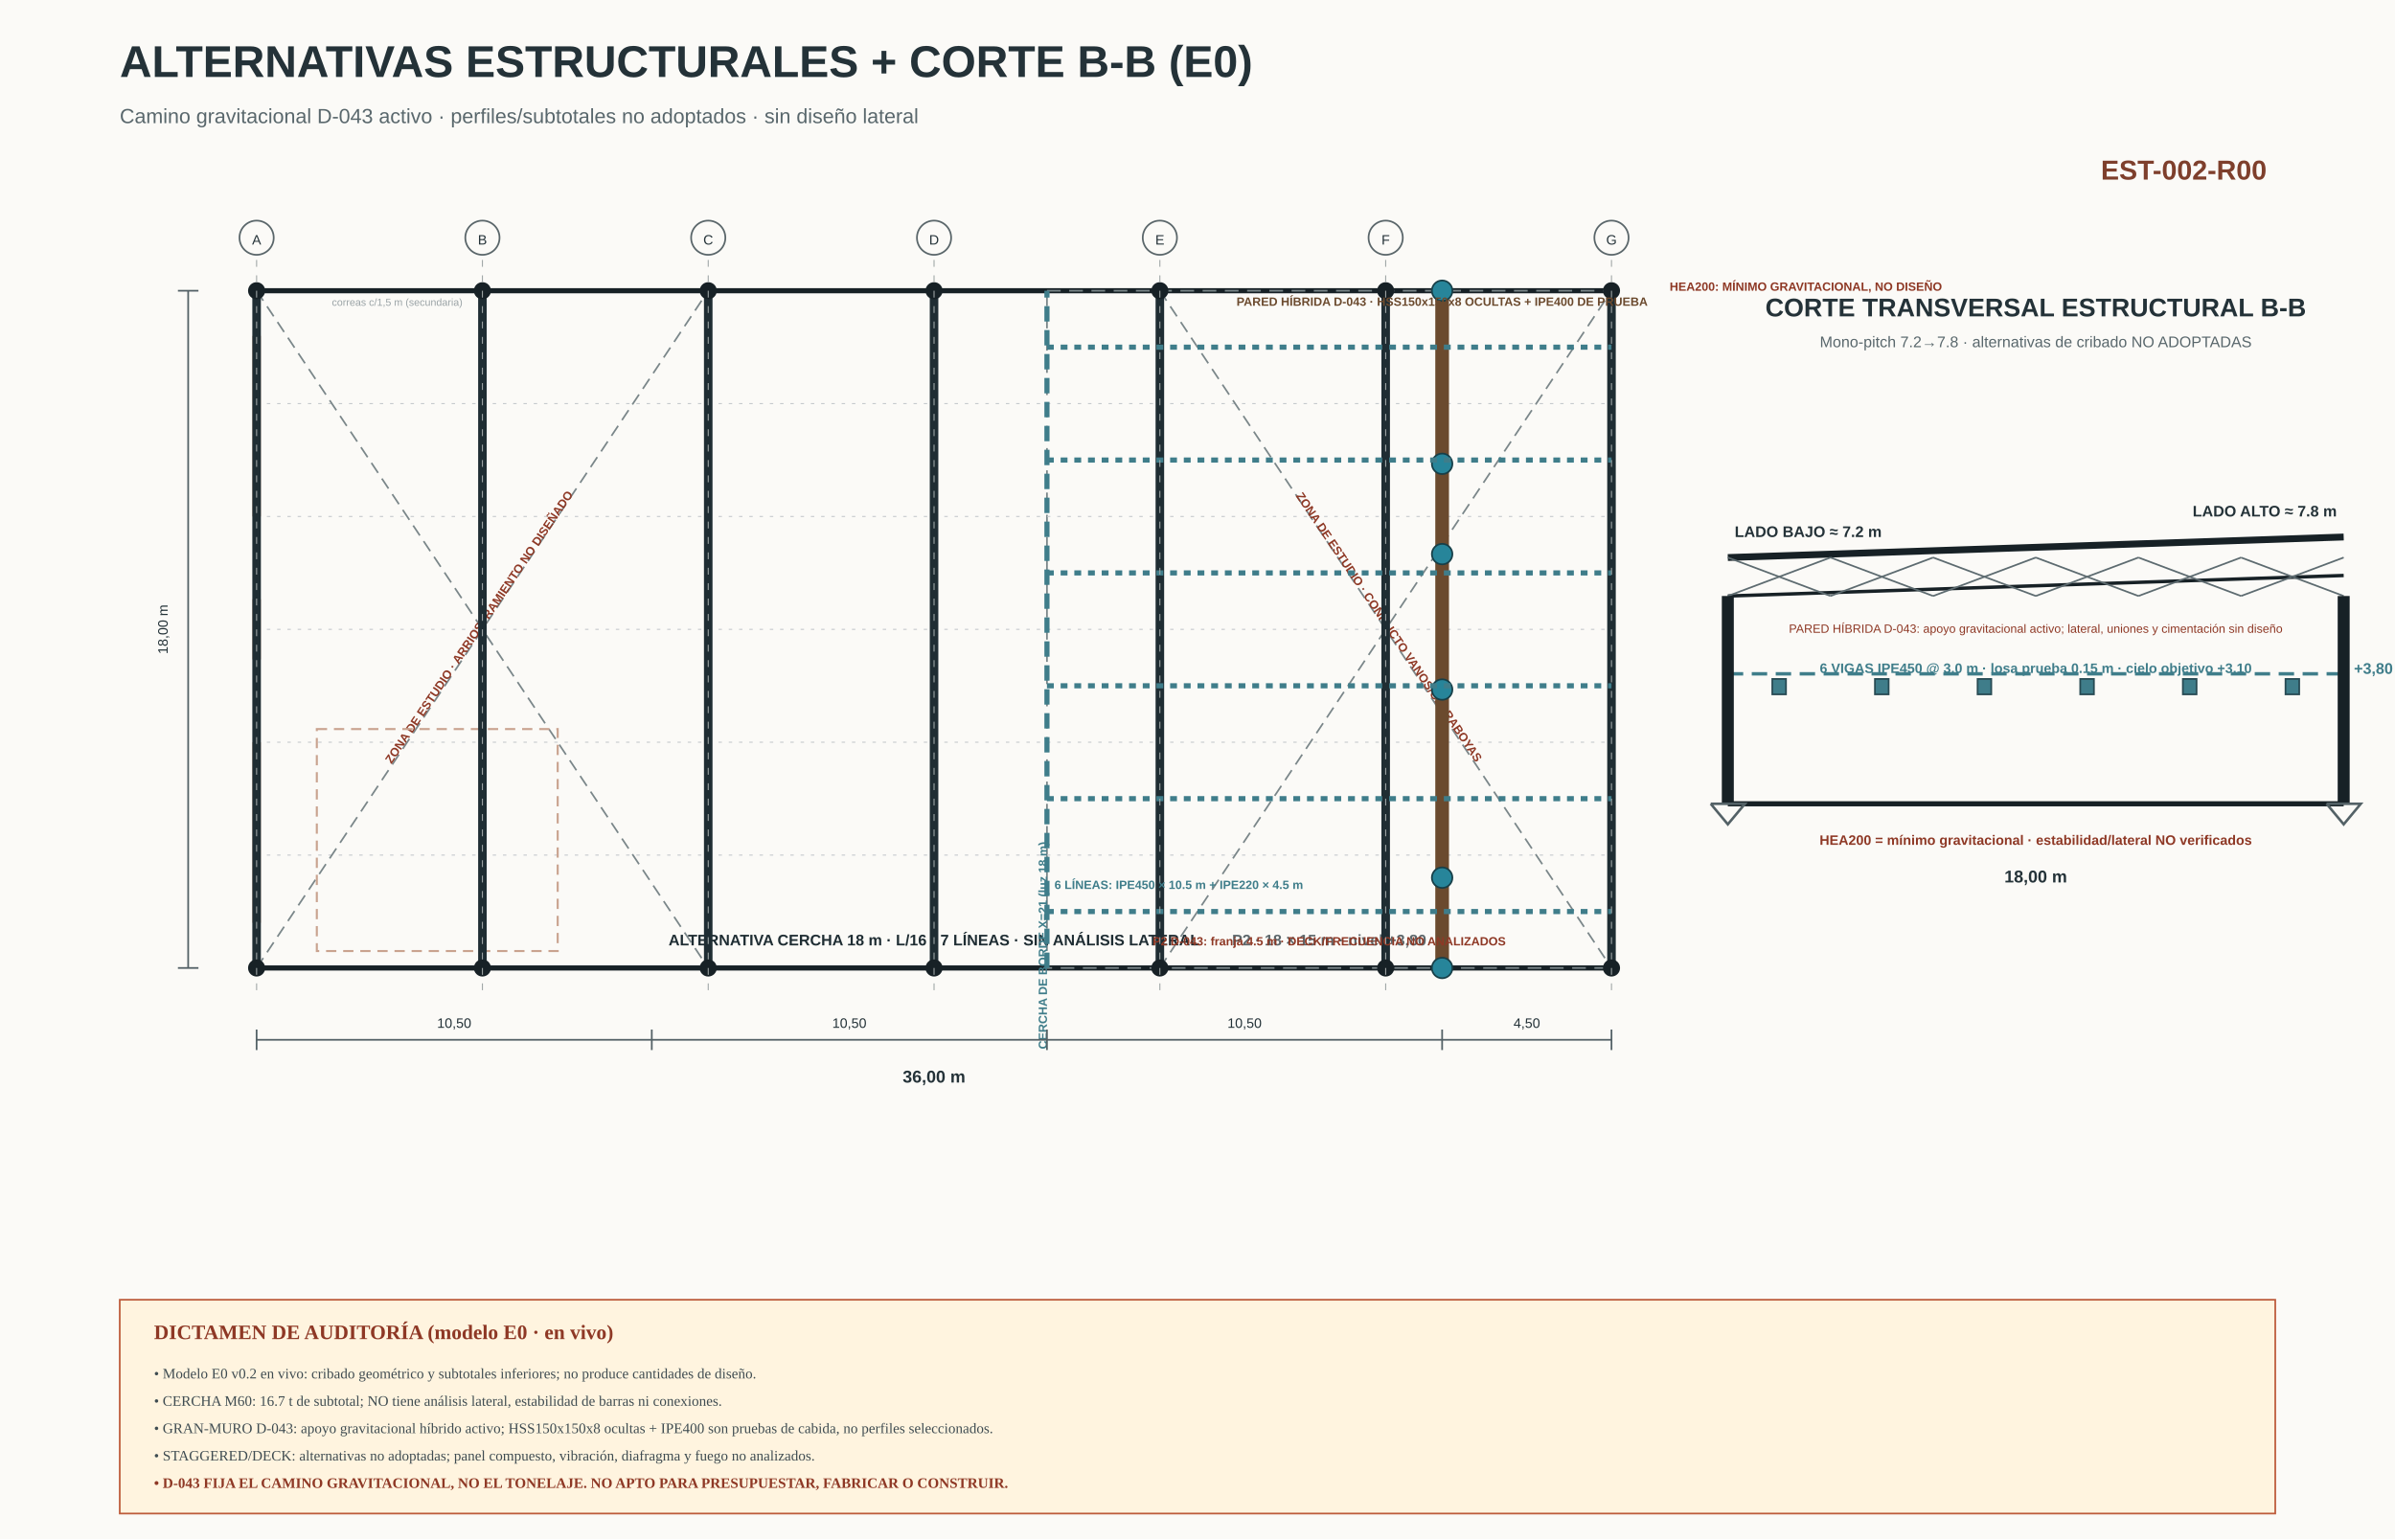
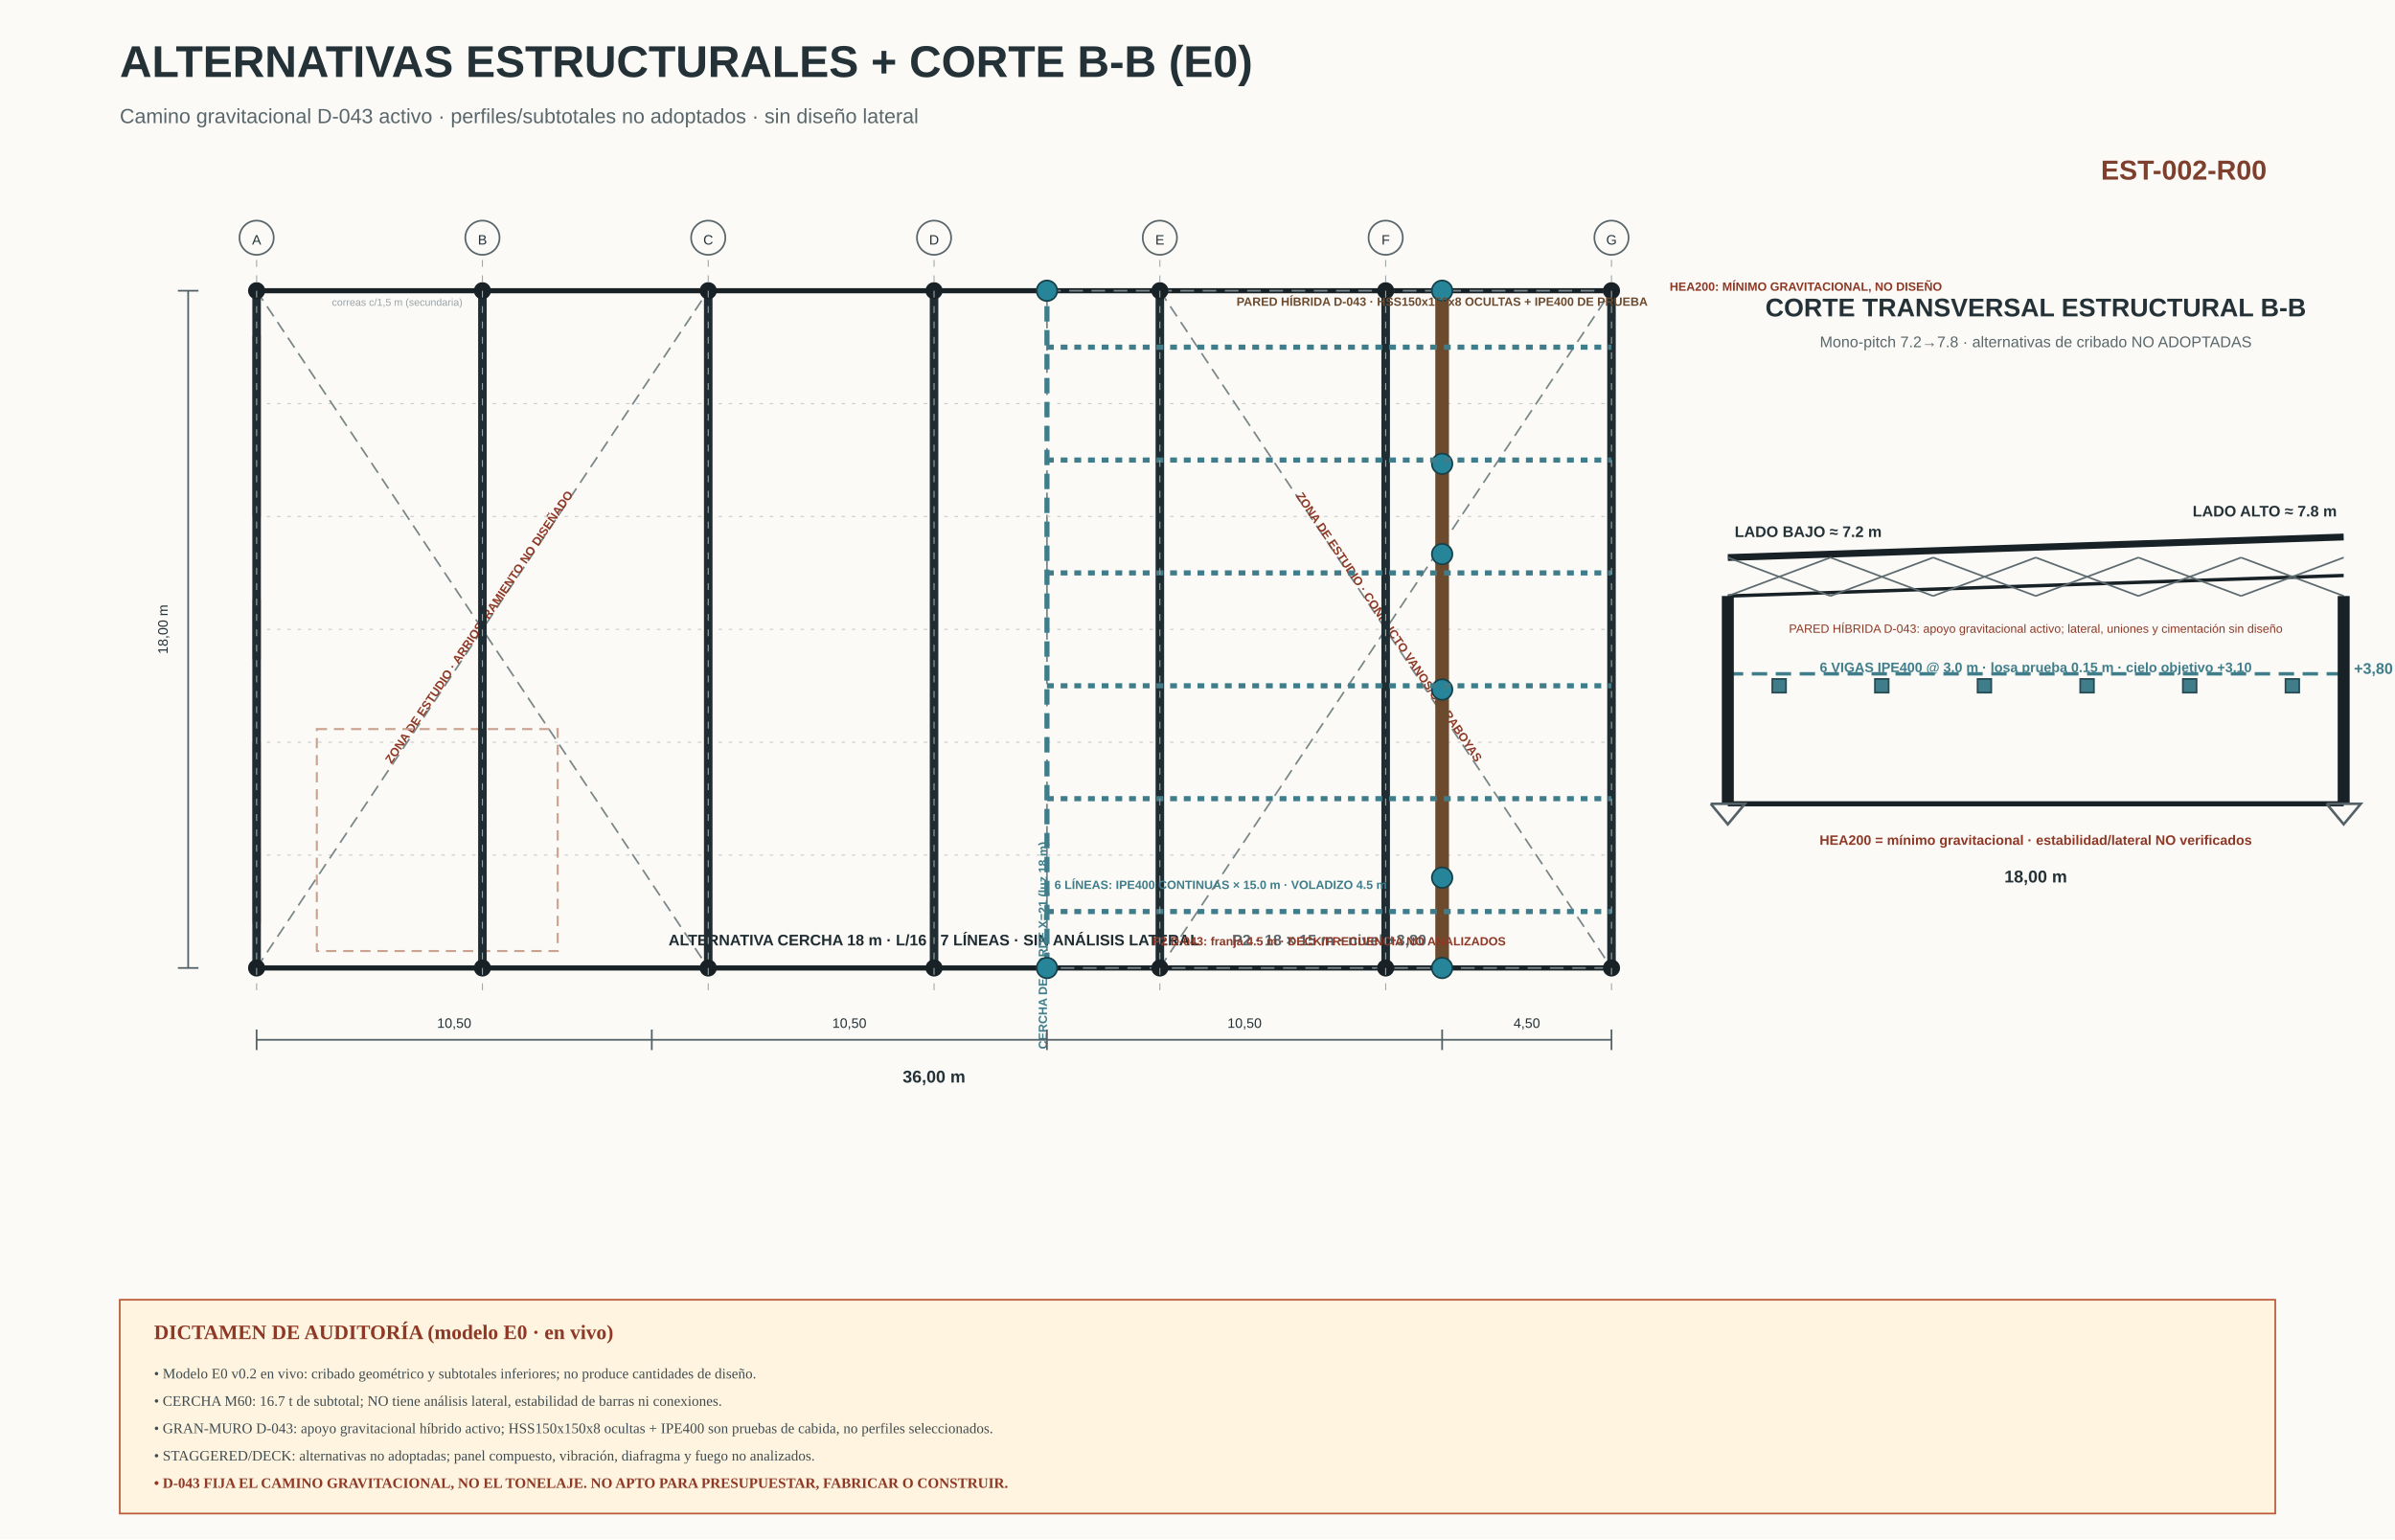
<svg xmlns="http://www.w3.org/2000/svg" width="1400" height="900" viewBox="0 0 1400 900">
  <rect width="1400" height="900" fill="#fbfaf7" />
  <g font-family="Arial">
    <text x="70" y="45" font-size="26" text-anchor="start" font-weight="700" fill="#243238">ALTERNATIVAS ESTRUCTURALES + CORTE B-B (E0)</text>
    <text x="70" y="72" font-size="12" text-anchor="start" font-weight="400" fill="#59676c">Camino gravitacional D-043 activo · perfiles/subtotales no adoptados · sin diseño lateral</text>
    <text x="1325" y="105" font-size="16" text-anchor="end" font-weight="700" fill="#7e3f2c">EST-002-R00</text>
  </g>
  <g font-family="Arial" fill="#20292e">
    <rect x="150.0" y="170.0" width="792.0" height="396.0" fill="none" stroke="#172126" stroke-width="3" />
    <rect x="612.0" y="170.0" width="330.0" height="396.0" fill="none" stroke="#7a8689" stroke-width="1" stroke-dasharray="8 5" />
    <text x="777.0" y="552.8" font-size="9" text-anchor="middle" font-weight="700" fill="#5c676b">P2 · 18 × 15 m · nivel +3,80</text>
    <line x1="150.0" y1="500.0" x2="942.0" y2="500.0" stroke="#c3c8cb" stroke-width="0.6" stroke-dasharray="2 4" />
    <line x1="150.0" y1="434.0" x2="942.0" y2="434.0" stroke="#c3c8cb" stroke-width="0.6" stroke-dasharray="2 4" />
    <line x1="150.0" y1="368.0" x2="942.0" y2="368.0" stroke="#c3c8cb" stroke-width="0.6" stroke-dasharray="2 4" />
    <line x1="150.0" y1="302.0" x2="942.0" y2="302.0" stroke="#c3c8cb" stroke-width="0.6" stroke-dasharray="2 4" />
    <line x1="150.0" y1="236.0" x2="942.0" y2="236.0" stroke="#c3c8cb" stroke-width="0.6" stroke-dasharray="2 4" />
    <text x="194.0" y="178.8" font-size="6" text-anchor="start" font-weight="400" fill="#9aa3a6">correas c/1,5 m (secundaria)</text>
    <line x1="150.0" y1="566.0" x2="414.0" y2="170.0" stroke="#7a8689" stroke-width="1.0" stroke-dasharray="7 4" />
    <line x1="150.0" y1="170.0" x2="414.0" y2="566.0" stroke="#7a8689" stroke-width="1.0" stroke-dasharray="7 4" />
    <line x1="678.0" y1="566.0" x2="942.0" y2="170.0" stroke="#7a8689" stroke-width="1.0" stroke-dasharray="7 4" />
    <line x1="678.0" y1="170.0" x2="942.0" y2="566.0" stroke="#7a8689" stroke-width="1.0" stroke-dasharray="7 4" />
    <text x="282.0" y="368.0" font-size="7" text-anchor="middle" font-weight="700" fill="#8e3825" transform="rotate(-56 282.0 368.0)">ZONA DE ESTUDIO · ARRIOSTRAMIENTO NO DISEÑADO</text>
    <text x="810.0" y="368.0" font-size="7" text-anchor="middle" font-weight="700" fill="#8e3825" transform="rotate(56 810.0 368.0)">ZONA DE ESTUDIO · CONFLICTO VANOS/CLARABOYAS</text>
    <line x1="150.0" y1="539.6" x2="150.0" y2="434.0" stroke="#c9a38f" stroke-width="5" />
    <line x1="150.0" y1="385.6" x2="150.0" y2="350.4" stroke="#c9a38f" stroke-width="5" />
    <line x1="150.0" y1="302.0" x2="150.0" y2="196.4" stroke="#c9a38f" stroke-width="5" />
    <rect x="185.2" y="426.3" width="140.8" height="129.8" fill="none" stroke="#c9a38f" stroke-width="1.2" stroke-dasharray="6 4" />
    <line x1="150.0" y1="566.0" x2="150.0" y2="170.0" stroke="#1f2d33" stroke-width="5" />
    <line x1="282.0" y1="566.0" x2="282.0" y2="170.0" stroke="#1f2d33" stroke-width="5" />
    <line x1="414.0" y1="566.0" x2="414.0" y2="170.0" stroke="#1f2d33" stroke-width="5" />
    <line x1="546.0" y1="566.0" x2="546.0" y2="170.0" stroke="#1f2d33" stroke-width="5" />
    <line x1="678.0" y1="566.0" x2="678.0" y2="170.0" stroke="#1f2d33" stroke-width="5" />
    <line x1="810.0" y1="566.0" x2="810.0" y2="170.0" stroke="#1f2d33" stroke-width="5" />
    <line x1="942.0" y1="566.0" x2="942.0" y2="170.0" stroke="#1f2d33" stroke-width="5" />
    <text x="546.0" y="552.8" font-size="9" text-anchor="middle" font-weight="700" fill="#1f2d33">ALTERNATIVA CERCHA 18 m · L/16 · 7 LÍNEAS · SIN ANÁLISIS LATERAL</text>
    <circle cx="150.0" cy="566.0" r="5" fill="#172126" />
    <circle cx="150.0" cy="170.0" r="5" fill="#172126" />
    <circle cx="282.0" cy="566.0" r="5" fill="#172126" />
    <circle cx="282.0" cy="170.0" r="5" fill="#172126" />
    <circle cx="414.0" cy="566.0" r="5" fill="#172126" />
    <circle cx="414.0" cy="170.0" r="5" fill="#172126" />
    <circle cx="546.0" cy="566.0" r="5" fill="#172126" />
    <circle cx="546.0" cy="170.0" r="5" fill="#172126" />
    <circle cx="678.0" cy="566.0" r="5" fill="#172126" />
    <circle cx="678.0" cy="170.0" r="5" fill="#172126" />
    <circle cx="810.0" cy="566.0" r="5" fill="#172126" />
    <circle cx="810.0" cy="170.0" r="5" fill="#172126" />
    <circle cx="942.0" cy="566.0" r="5" fill="#172126" />
    <circle cx="942.0" cy="170.0" r="5" fill="#172126" />
    <text x="976.0" y="170.0" font-size="7" text-anchor="start" font-weight="700" fill="#8e3825">HEA200: MÍNIMO GRAVITACIONAL, NO DISEÑO</text>
    <line x1="843.0" y1="566.0" x2="843.0" y2="170.0" stroke="#6b4a2e" stroke-width="8" />
    <circle cx="843.0" cy="566.0" r="6" fill="#27859a" stroke="#173f48" stroke-width="1" />
    <circle cx="843.0" cy="513.2" r="6" fill="#27859a" stroke="#173f48" stroke-width="1" />
    <circle cx="843.0" cy="403.2" r="6" fill="#27859a" stroke="#173f48" stroke-width="1" />
    <circle cx="843.0" cy="324.0" r="6" fill="#27859a" stroke="#173f48" stroke-width="1" />
    <circle cx="843.0" cy="271.2" r="6" fill="#27859a" stroke="#173f48" stroke-width="1" />
    <circle cx="843.0" cy="170.0" r="6" fill="#27859a" stroke="#173f48" stroke-width="1" />
    <text x="843.0" y="178.8" font-size="7" text-anchor="middle" font-weight="700" fill="#6b4a2e">PARED HÍBRIDA D-043 · HSS150x150x8 OCULTAS + IPE400 DE PRUEBA</text>
    <line x1="612.0" y1="566.0" x2="612.0" y2="170.0" stroke="#3f7d8a" stroke-width="3" stroke-dasharray="9 5" />
    <text x="612.0" y="552.8" font-size="7" text-anchor="middle" font-weight="700" fill="#3f7d8a" transform="rotate(-90 612.0 552.8)">CERCHA DE BORDE X=21 (luz 18 m)</text>
+     <circle cx="612.0" cy="566.0" r="6" fill="#27859a" stroke="#173f48" stroke-width="1" />
+     <circle cx="612.0" cy="170.0" r="6" fill="#27859a" stroke="#173f48" stroke-width="1" />
    <line x1="612.0" y1="533.0" x2="942.0" y2="533.0" stroke="#3f7d8a" stroke-width="3" stroke-dasharray="4 4" />
    <line x1="612.0" y1="467.0" x2="942.0" y2="467.0" stroke="#3f7d8a" stroke-width="3" stroke-dasharray="4 4" />
    <line x1="612.0" y1="401.0" x2="942.0" y2="401.0" stroke="#3f7d8a" stroke-width="3" stroke-dasharray="4 4" />
    <line x1="612.0" y1="335.0" x2="942.0" y2="335.0" stroke="#3f7d8a" stroke-width="3" stroke-dasharray="4 4" />
    <line x1="612.0" y1="269.0" x2="942.0" y2="269.0" stroke="#3f7d8a" stroke-width="3" stroke-dasharray="4 4" />
    <line x1="612.0" y1="203.0" x2="942.0" y2="203.0" stroke="#3f7d8a" stroke-width="3" stroke-dasharray="4 4" />
-     <text x="616.4" y="519.8" font-size="7" text-anchor="start" font-weight="700" fill="#3f7d8a">6 LÍNEAS: IPE450 × 10.5 m + IPE220 × 4.5 m</text>
+     <text x="616.4" y="519.8" font-size="7" text-anchor="start" font-weight="700" fill="#3f7d8a">6 LÍNEAS: IPE400 CONTINUAS × 15.0 m · VOLADIZO 4.5 m</text>
    <text x="777.0" y="552.8" font-size="7" text-anchor="middle" font-weight="700" fill="#8e3825">P2 D-043: franja 4.5 m · DECK/FRECUENCIA NO ANALIZADOS</text>
    <line x1="150.0" y1="152.0" x2="150.0" y2="584.0" stroke="#9ea5a5" stroke-width="0.6" stroke-dasharray="4 5" />
    <circle cx="150.0" cy="139.0" r="10" fill="#fbfaf7" stroke="#5a666a" />
    <text x="150.0" y="143.0" font-size="8" text-anchor="middle" font-weight="400" fill="#243238">A</text>
    <line x1="282.0" y1="152.0" x2="282.0" y2="584.0" stroke="#9ea5a5" stroke-width="0.6" stroke-dasharray="4 5" />
    <circle cx="282.0" cy="139.0" r="10" fill="#fbfaf7" stroke="#5a666a" />
    <text x="282.0" y="143.0" font-size="8" text-anchor="middle" font-weight="400" fill="#243238">B</text>
    <line x1="414.0" y1="152.0" x2="414.0" y2="584.0" stroke="#9ea5a5" stroke-width="0.6" stroke-dasharray="4 5" />
    <circle cx="414.0" cy="139.0" r="10" fill="#fbfaf7" stroke="#5a666a" />
    <text x="414.0" y="143.0" font-size="8" text-anchor="middle" font-weight="400" fill="#243238">C</text>
    <line x1="546.0" y1="152.0" x2="546.0" y2="584.0" stroke="#9ea5a5" stroke-width="0.6" stroke-dasharray="4 5" />
    <circle cx="546.0" cy="139.0" r="10" fill="#fbfaf7" stroke="#5a666a" />
    <text x="546.0" y="143.0" font-size="8" text-anchor="middle" font-weight="400" fill="#243238">D</text>
    <line x1="678.0" y1="152.0" x2="678.0" y2="584.0" stroke="#9ea5a5" stroke-width="0.6" stroke-dasharray="4 5" />
    <circle cx="678.0" cy="139.0" r="10" fill="#fbfaf7" stroke="#5a666a" />
    <text x="678.0" y="143.0" font-size="8" text-anchor="middle" font-weight="400" fill="#243238">E</text>
    <line x1="810.0" y1="152.0" x2="810.0" y2="584.0" stroke="#9ea5a5" stroke-width="0.6" stroke-dasharray="4 5" />
    <circle cx="810.0" cy="139.0" r="10" fill="#fbfaf7" stroke="#5a666a" />
    <text x="810.0" y="143.0" font-size="8" text-anchor="middle" font-weight="400" fill="#243238">F</text>
    <line x1="942.0" y1="152.0" x2="942.0" y2="584.0" stroke="#9ea5a5" stroke-width="0.6" stroke-dasharray="4 5" />
    <circle cx="942.0" cy="139.0" r="10" fill="#fbfaf7" stroke="#5a666a" />
    <text x="942.0" y="143.0" font-size="8" text-anchor="middle" font-weight="400" fill="#243238">G</text>
    <line x1="150.0" y1="608.0" x2="942.0" y2="608.0" stroke="#536166" stroke-width="1.0" />
    <line x1="150.0" y1="602.0" x2="150.0" y2="614.0" stroke="#536166" stroke-width="1.0" />
    <line x1="381.0" y1="602.0" x2="381.0" y2="614.0" stroke="#536166" stroke-width="1.0" />
    <line x1="612.0" y1="602.0" x2="612.0" y2="614.0" stroke="#536166" stroke-width="1.0" />
    <line x1="843.0" y1="602.0" x2="843.0" y2="614.0" stroke="#536166" stroke-width="1.0" />
    <line x1="942.0" y1="602.0" x2="942.0" y2="614.0" stroke="#536166" stroke-width="1.0" />
    <text x="265.5" y="601.0" font-size="8" text-anchor="middle" font-weight="400" fill="#243238">10,50</text>
    <text x="496.5" y="601.0" font-size="8" text-anchor="middle" font-weight="400" fill="#243238">10,50</text>
    <text x="727.5" y="601.0" font-size="8" text-anchor="middle" font-weight="400" fill="#243238">10,50</text>
    <text x="892.5" y="601.0" font-size="8" text-anchor="middle" font-weight="400" fill="#243238">4,50</text>
    <text x="546.0" y="633.0" font-size="10" text-anchor="middle" font-weight="700" fill="#243238">36,00 m</text>
    <line x1="110.0" y1="566.0" x2="110.0" y2="170.0" stroke="#536166" stroke-width="1.0" />
    <line x1="104.0" y1="566.0" x2="116.0" y2="566.0" stroke="#536166" stroke-width="1.0" />
    <line x1="104.0" y1="170.0" x2="116.0" y2="170.0" stroke="#536166" stroke-width="1.0" />
    <text x="98.0" y="368.0" font-size="8" text-anchor="middle" font-weight="400" fill="#243238" transform="rotate(-90 98.0 368.0)">18,00 m</text>
    <text x="1190.0" y="185" font-size="15" text-anchor="middle" font-weight="700" fill="#243238">CORTE TRANSVERSAL ESTRUCTURAL B-B</text>
    <text x="1190.0" y="203" font-size="9" text-anchor="middle" font-weight="400" fill="#59676c">Mono-pitch 7.2→7.8 · alternativas de cribado NO ADOPTADAS</text>
    <line x1="1010.0" y1="470.0" x2="1370.0" y2="470.0" stroke="#172126" stroke-width="3" />
    <line x1="1010.0" y1="394.0" x2="1370.0" y2="394.0" stroke="#3f7d8a" stroke-width="2" stroke-dasharray="9 5" />
    <text x="1376.0" y="394.0" font-size="9" text-anchor="start" font-weight="700" fill="#3f7d8a">+3,80</text>
-     <rect x="1036.0" y="397.0" width="8" height="9.0" fill="#3f7d8a" stroke="#274a53" stroke-width="1" />
-     <rect x="1096.0" y="397.0" width="8" height="9.0" fill="#3f7d8a" stroke="#274a53" stroke-width="1" />
-     <rect x="1156.0" y="397.0" width="8" height="9.0" fill="#3f7d8a" stroke="#274a53" stroke-width="1" />
-     <rect x="1216.0" y="397.0" width="8" height="9.0" fill="#3f7d8a" stroke="#274a53" stroke-width="1" />
-     <rect x="1276.0" y="397.0" width="8" height="9.0" fill="#3f7d8a" stroke="#274a53" stroke-width="1" />
-     <rect x="1336.0" y="397.0" width="8" height="9.0" fill="#3f7d8a" stroke="#274a53" stroke-width="1" />
-     <text x="1190.0" y="393.5" font-size="8" text-anchor="middle" font-weight="700" fill="#3f7d8a">6 VIGAS IPE450 @ 3.0 m · losa prueba 0.15 m · cielo objetivo +3,10</text>
+     <rect x="1036.0" y="397.0" width="8" height="8.0" fill="#3f7d8a" stroke="#274a53" stroke-width="1" />
+     <rect x="1096.0" y="397.0" width="8" height="8.0" fill="#3f7d8a" stroke="#274a53" stroke-width="1" />
+     <rect x="1156.0" y="397.0" width="8" height="8.0" fill="#3f7d8a" stroke="#274a53" stroke-width="1" />
+     <rect x="1216.0" y="397.0" width="8" height="8.0" fill="#3f7d8a" stroke="#274a53" stroke-width="1" />
+     <rect x="1276.0" y="397.0" width="8" height="8.0" fill="#3f7d8a" stroke="#274a53" stroke-width="1" />
+     <rect x="1336.0" y="397.0" width="8" height="8.0" fill="#3f7d8a" stroke="#274a53" stroke-width="1" />
+     <text x="1190.0" y="393.0" font-size="8" text-anchor="middle" font-weight="700" fill="#3f7d8a">6 VIGAS IPE400 @ 3.0 m · losa prueba 0.15 m · cielo objetivo +3,10</text>
    <text x="1190.0" y="370.0" font-size="7" text-anchor="middle" font-weight="400" fill="#8e3825">PARED HÍBRIDA D-043: apoyo gravitacional activo; lateral, uniones y cimentación sin diseño</text>
    <line x1="1010.0" y1="326.0" x2="1370.0" y2="314.0" stroke="#172126" stroke-width="4" />
    <line x1="1010.0" y1="348.5" x2="1370.0" y2="336.5" stroke="#172126" stroke-width="2" />
    <line x1="1010.0" y1="348.5" x2="1070.0" y2="326.0" stroke="#5d6b70" stroke-width="1.0" />
    <line x1="1010.0" y1="326.0" x2="1070.0" y2="348.5" stroke="#5d6b70" stroke-width="1.0" />
    <line x1="1070.0" y1="348.5" x2="1130.0" y2="326.0" stroke="#5d6b70" stroke-width="1.0" />
    <line x1="1070.0" y1="326.0" x2="1130.0" y2="348.5" stroke="#5d6b70" stroke-width="1.0" />
    <line x1="1130.0" y1="348.5" x2="1190.0" y2="326.0" stroke="#5d6b70" stroke-width="1.0" />
    <line x1="1130.0" y1="326.0" x2="1190.0" y2="348.5" stroke="#5d6b70" stroke-width="1.0" />
    <line x1="1190.0" y1="348.5" x2="1250.0" y2="326.0" stroke="#5d6b70" stroke-width="1.0" />
    <line x1="1190.0" y1="326.0" x2="1250.0" y2="348.5" stroke="#5d6b70" stroke-width="1.0" />
    <line x1="1250.0" y1="348.5" x2="1310.0" y2="326.0" stroke="#5d6b70" stroke-width="1.0" />
    <line x1="1250.0" y1="326.0" x2="1310.0" y2="348.5" stroke="#5d6b70" stroke-width="1.0" />
    <line x1="1310.0" y1="348.5" x2="1370.0" y2="326.0" stroke="#5d6b70" stroke-width="1.0" />
    <line x1="1310.0" y1="326.0" x2="1370.0" y2="348.5" stroke="#5d6b70" stroke-width="1.0" />
    <text x="1014.0" y="314.0" font-size="9" text-anchor="start" font-weight="700" fill="#243238">LADO BAJO ≈ 7.2 m</text>
    <text x="1366.0" y="302.0" font-size="9" text-anchor="end" font-weight="700" fill="#243238">LADO ALTO ≈ 7.8 m</text>
    <line x1="1010.0" y1="470.0" x2="1010.0" y2="348.5" stroke="#172126" stroke-width="7" />
    <polyline points="1000.0,470.0 1020.0,470.0 1010.0,482.0 1000.0,470.0" fill="none" stroke="#536166" stroke-width="1.5" />
    <line x1="1370.0" y1="470.0" x2="1370.0" y2="348.5" stroke="#172126" stroke-width="7" />
    <polyline points="1360.0,470.0 1380.0,470.0 1370.0,482.0 1360.0,470.0" fill="none" stroke="#536166" stroke-width="1.5" />
    <text x="1190.0" y="494.0" font-size="8" text-anchor="middle" font-weight="700" fill="#8e3825">HEA200 = mínimo gravitacional · estabilidad/lateral NO verificados</text>
    <text x="1190.0" y="516.0" font-size="10" text-anchor="middle" font-weight="700" fill="#243238">18,00 m</text>
  </g>
  <rect x="70" y="760" width="1260" height="125" fill="#fff4df" stroke="#bd5c3c" stroke-width="1" />
  <text x="90" y="783" font-size="12" text-anchor="start" font-weight="700" fill="#8e3825">DICTAMEN DE AUDITORÍA (modelo E0 · en vivo)</text>
  <text x="90" y="806" font-size="8.5" text-anchor="start" font-weight="400" fill="#3f4c51">• Modelo E0 v0.2 en vivo: cribado geométrico y subtotales inferiores; no produce cantidades de diseño.</text>
  <text x="90" y="822" font-size="8.5" text-anchor="start" font-weight="400" fill="#3f4c51">• CERCHA M60: 16.7 t de subtotal; NO tiene análisis lateral, estabilidad de barras ni conexiones.</text>
  <text x="90" y="838" font-size="8.5" text-anchor="start" font-weight="400" fill="#3f4c51">• GRAN-MURO D-043: apoyo gravitacional híbrido activo; HSS150x150x8 ocultas + IPE400 son pruebas de cabida, no perfiles seleccionados.</text>
  <text x="90" y="854" font-size="8.5" text-anchor="start" font-weight="400" fill="#3f4c51">• STAGGERED/DECK: alternativas no adoptadas; panel compuesto, vibración, diafragma y fuego no analizados.</text>
  <text x="90" y="870" font-size="8.5" text-anchor="start" font-weight="700" fill="#8e3825">• D-043 FIJA EL CAMINO GRAVITACIONAL, NO EL TONELAJE. NO APTO PARA PRESUPUESTAR, FABRICAR O CONSTRUIR.</text>
</svg>
